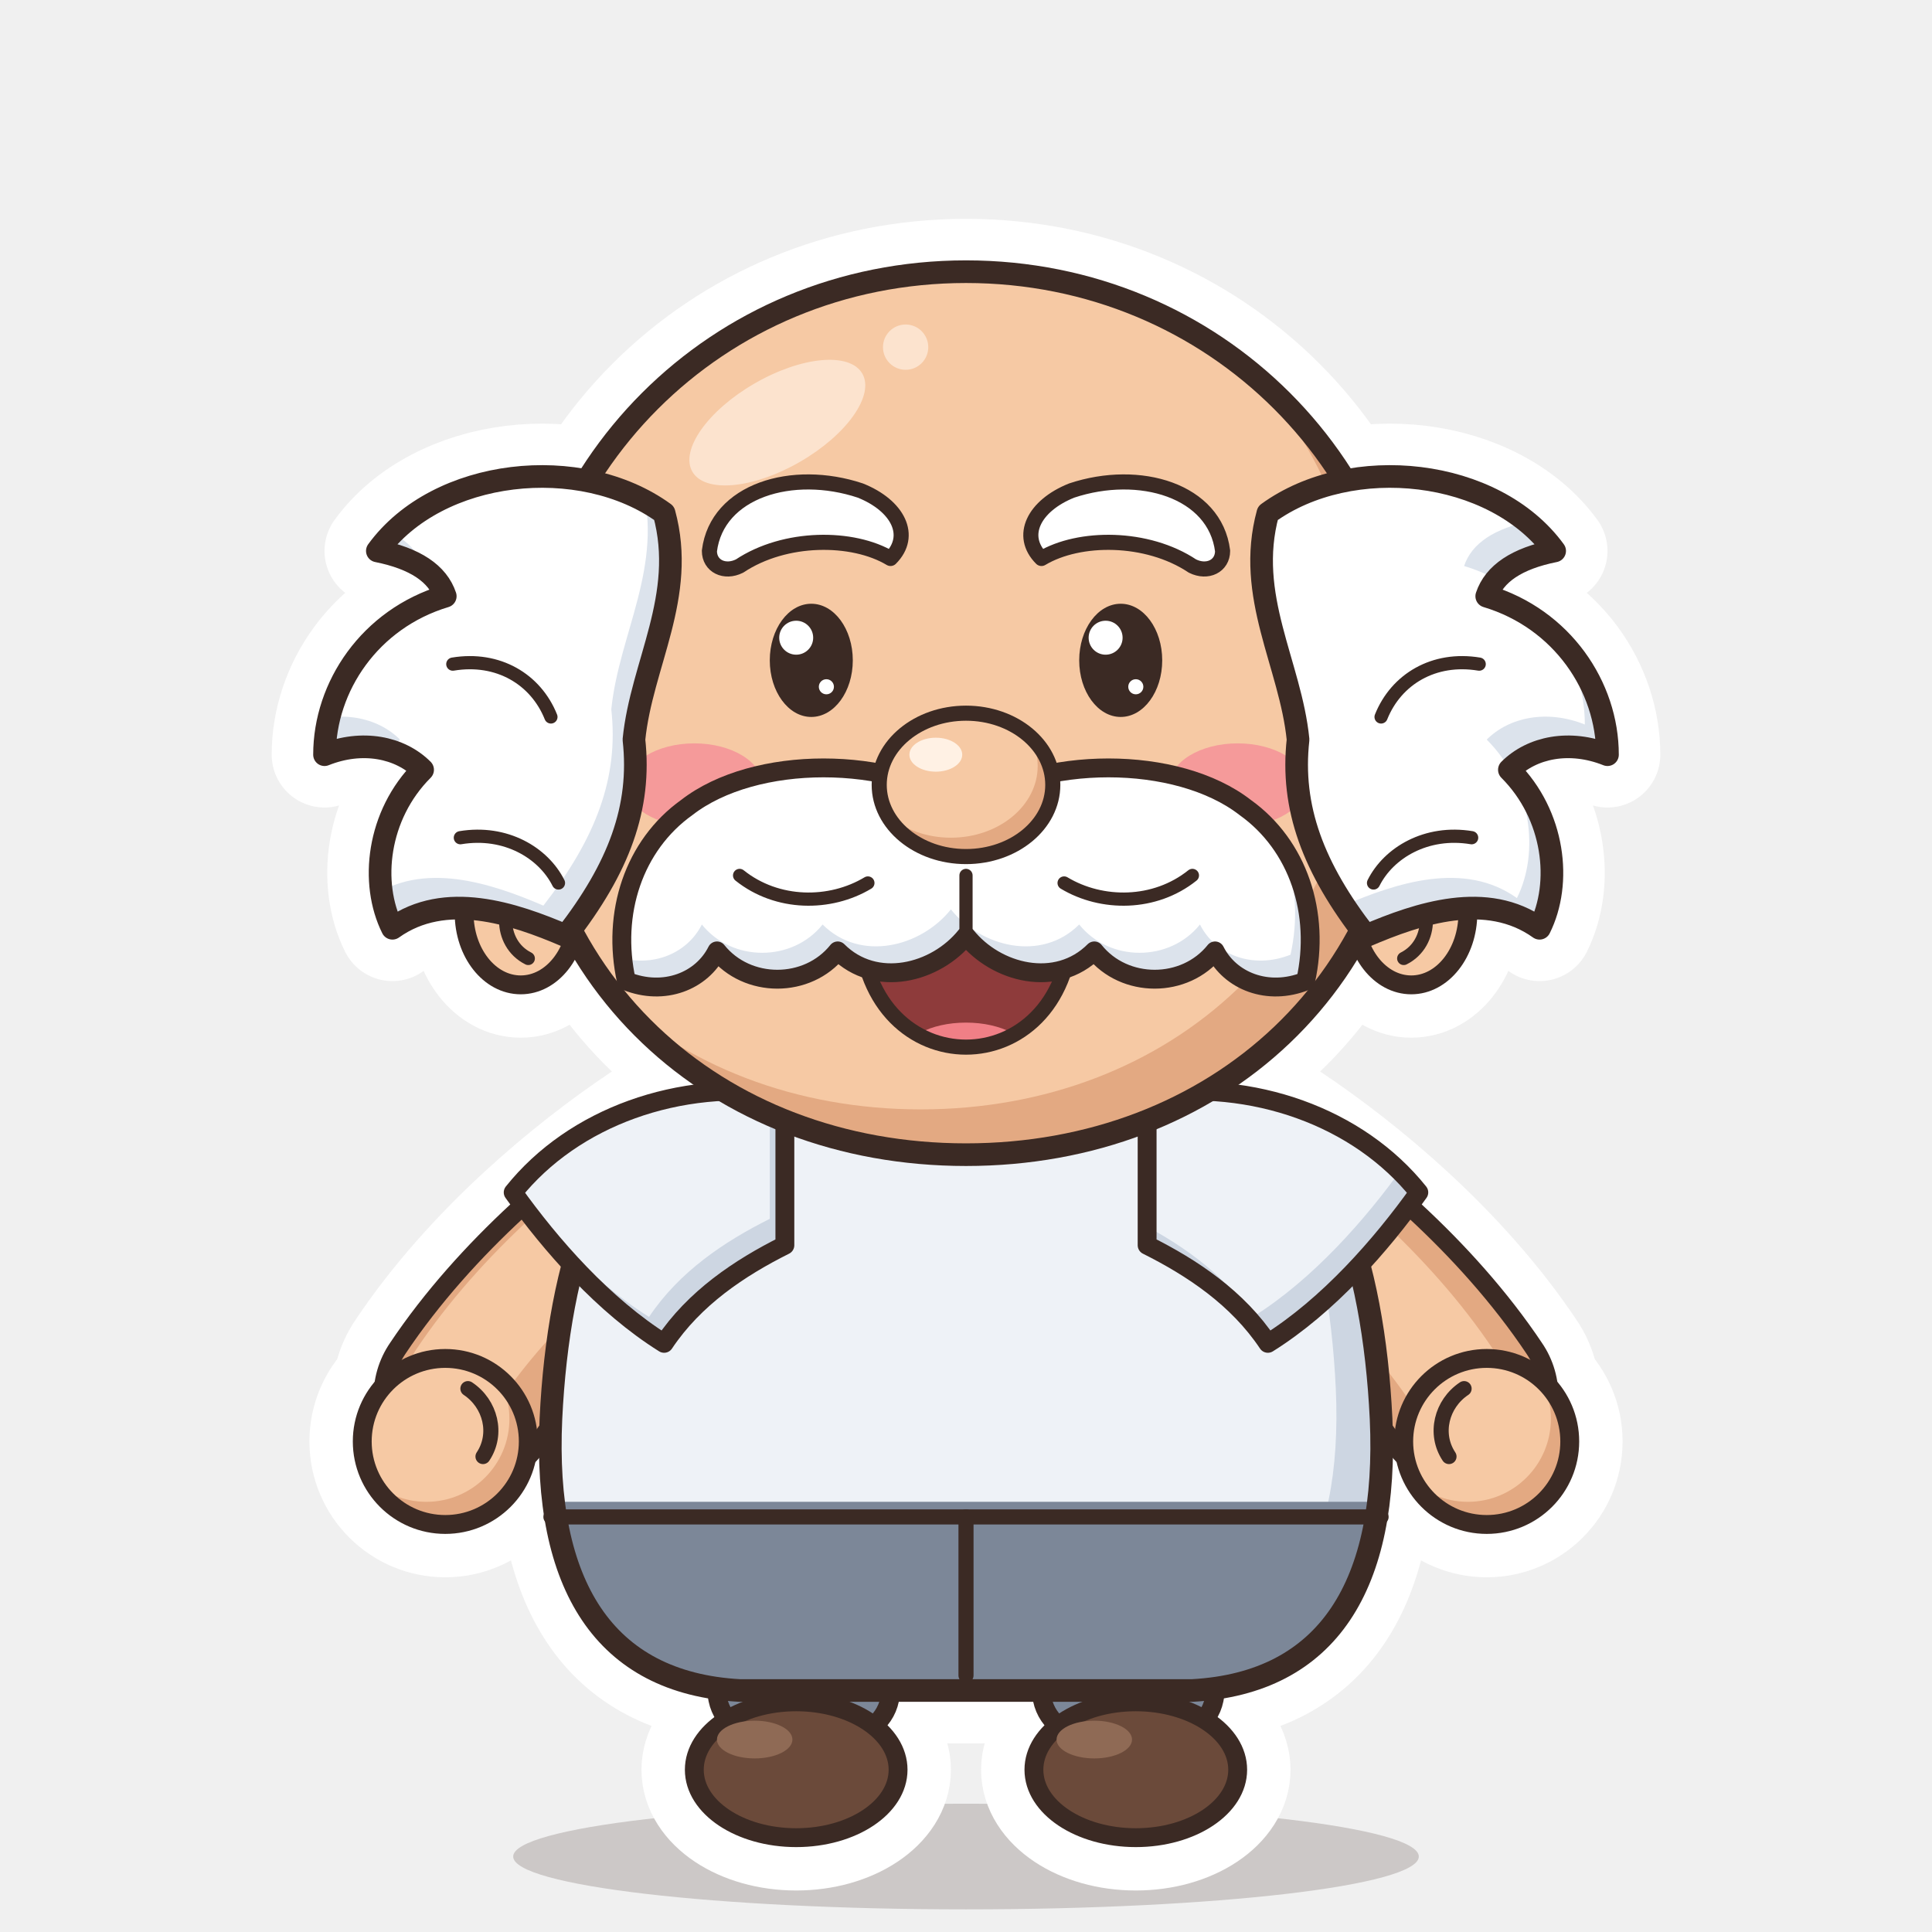
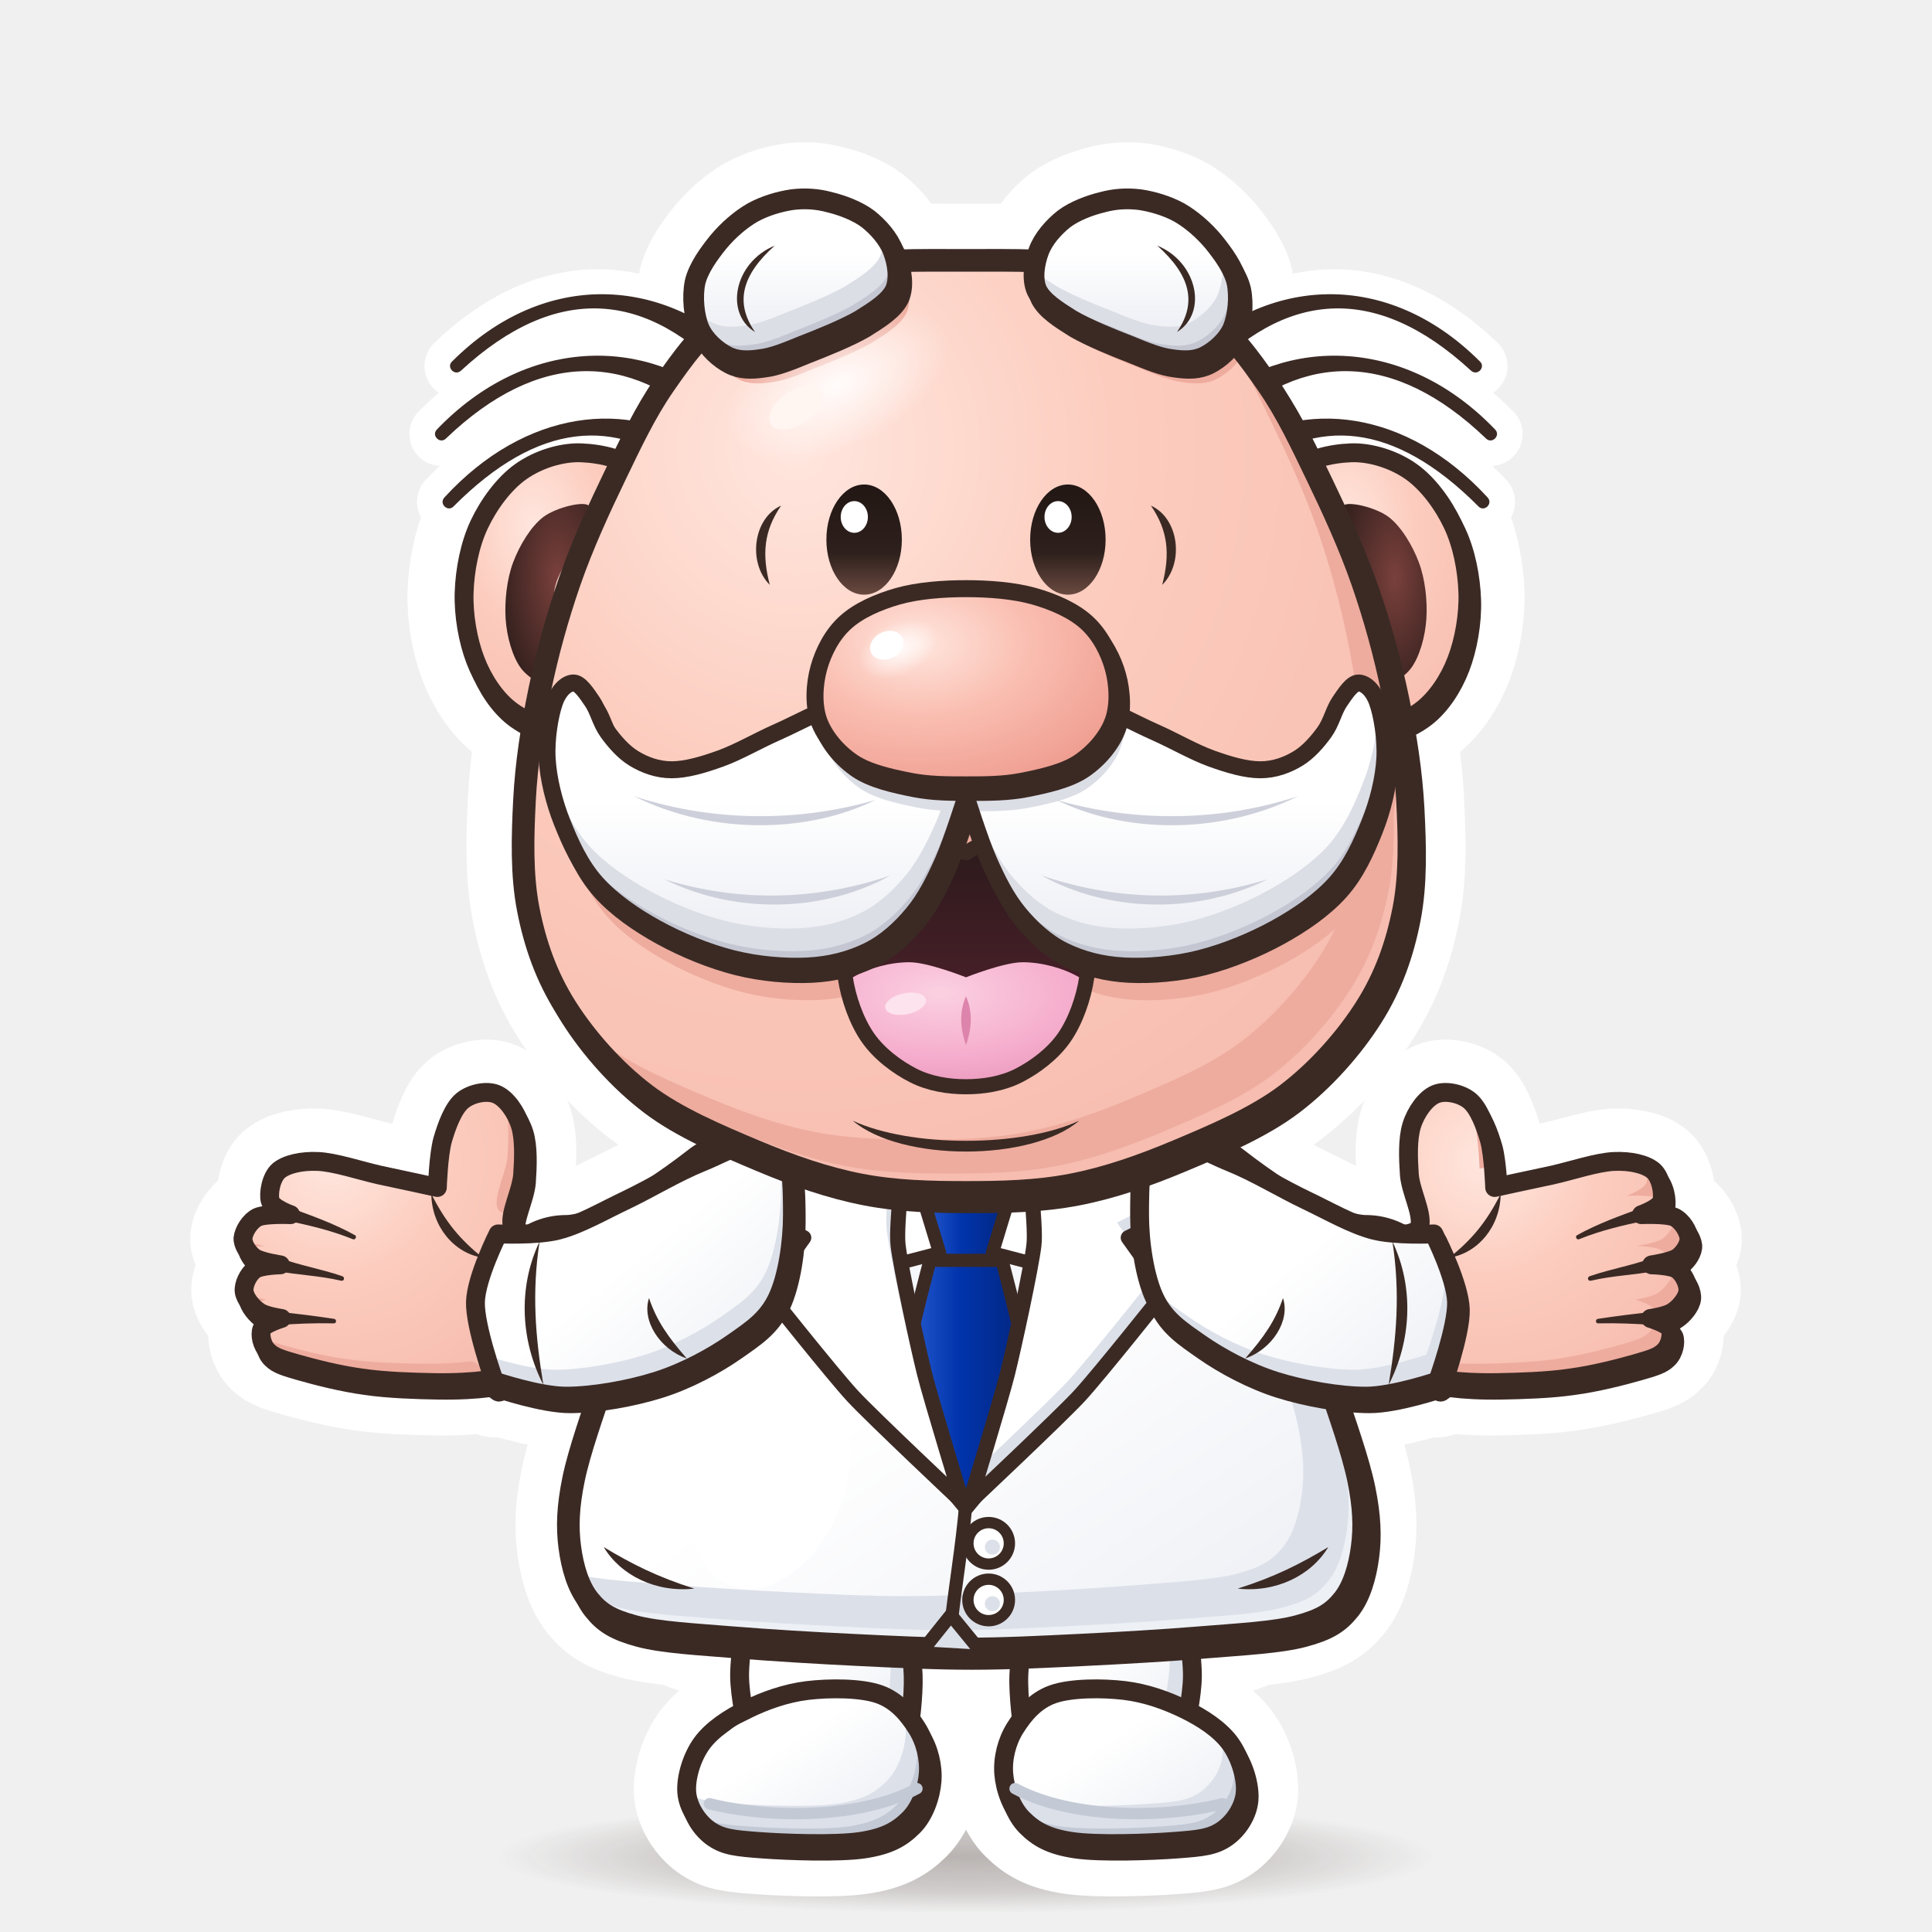
<svg xmlns="http://www.w3.org/2000/svg" viewBox="0 0 512 512" width="512" height="512">
  <g id="shadow">
-     <ellipse cx="256" cy="492" rx="120" ry="14" fill="#3B2A24" opacity="0.2" />
+     <defs>
+       <radialGradient id="g-shadow" cx="0.5" cy="0.5" r="0.5">
+         <stop offset="0" stop-color="#3B2A24" stop-opacity="0.3" />
+         <stop offset="0.6" stop-color="#3B2A24" stop-opacity="0.18" />
+         <stop offset="1" stop-color="#3B2A24" stop-opacity="0" />
+       </radialGradient>
+     </defs>
+     <ellipse cx="256" cy="492" rx="124" ry="15" fill="url(#g-shadow)" />
  </g>
  <g id="sticker" fill="#FFFFFF" stroke="#FFFFFF" stroke-linejoin="round" stroke-linecap="round">
-     <use href="#h-skull" stroke-width="28" />
-     <use href="#h-tuft-l" stroke-width="28" />
-     <use href="#h-tuft-r" stroke-width="28" />
-     <use href="#h-ear-l" stroke-width="28" />
-     <use href="#h-ear-r" stroke-width="28" />
+     <use href="#h-skull" stroke-width="30" />
+     <use href="#h-ear-l" stroke-width="30" />
+     <use href="#h-ear-r" stroke-width="30" />
+     <use href="#h-tuft-l" stroke-width="30" />
+     <use href="#h-tuft-r" stroke-width="30" />
+     <use href="#h-wires-l" fill="none" stroke-width="17" />
+     <use href="#h-wires-r" fill="none" stroke-width="17" />
    <use href="#b-torso" stroke-width="28" />
-     <use href="#b-arm-l" fill="none" stroke-width="72" />
-     <use href="#b-arm-r" fill="none" stroke-width="72" />
+     <use href="#b-arm-l" fill="none" stroke-width="66" />
+     <use href="#b-arm-r" fill="none" stroke-width="66" />
    <use href="#b-hand-l" stroke-width="28" />
    <use href="#b-hand-r" stroke-width="28" />
+     <use href="#b-leg-l" stroke-width="28" />
+     <use href="#b-leg-r" stroke-width="28" />
    <use href="#b-shoe-l" stroke-width="28" />
    <use href="#b-shoe-r" stroke-width="28" />
+     <use href="#base-coat" stroke-width="28" />
+     <use href="#base-sleeve-l" stroke-width="28" />
+     <use href="#base-sleeve-r" stroke-width="28" />
  </g>
  <g id="outfit-back" />
  <g id="body">
    <defs>
-       <path id="b-torso" d="M184 292 C160 298 148 334 146 376 C144 420 160 446 196 448 L316 448 C352 446 368 420 366 376 C364 334 352 298 328 292 C304 286 208 286 184 292 Z" />
+       <radialGradient id="b-g-skin" cx="0.35" cy="0.3" r="0.8">
+         <stop offset="0" stop-color="#FFE6DE" />
+         <stop offset="0.5" stop-color="#FCCCBE" />
+         <stop offset="1" stop-color="#F7BFB1" />
+       </radialGradient>
+       <path id="b-torso" d="M256 296C247.3 296 238 296 230 297C222 298 214.7 299.5 208 302C201.3 304.5 195 307.7 190 312C185 316.3 181.3 322 178 328C174.7 334 172.2 340.7 170 348C167.8 355.3 166.2 363.7 165 372C163.8 380.3 162.7 390.3 163 398C163.3 405.7 164.5 412.3 167 418C169.5 423.7 172.5 428.7 178 432C183.5 435.3 191.7 436.7 200 438C208.3 439.3 218.7 439.7 228 440C237.3 440.3 246.7 440 256 440C265.3 440 274.7 440.3 284 440C293.3 439.7 303.7 439.3 312 438C320.3 436.7 328.5 435.3 334 432C339.5 428.7 342.5 423.7 345 418C347.5 412.3 348.7 405.7 349 398C349.3 390.3 348.2 380.3 347 372C345.8 363.7 344.2 355.3 342 348C339.8 340.7 337.3 334 334 328C330.7 322 327 316.3 322 312C317 307.7 310.7 304.5 304 302C297.3 299.5 290 298 282 297C274 296 264.7 296 256 296Z" />
      <clipPath id="b-torso-c">
        <use href="#b-torso" />
      </clipPath>
-       <path id="b-arm-l" d="M182 314 C164 326 140 346 124 370" />
-       <path id="b-arm-r" d="M330 314 C348 326 372 346 388 370" />
-       <circle id="b-hand-l" cx="118" cy="382" r="22" />
-       <circle id="b-hand-r" cx="394" cy="382" r="22" />
+       <path id="b-arm-l" d="M196 322C178 336 162 344 150 344" />
+       <path id="b-arm-r" d="M316 322C334 336 350 344 362 344" />
+       <path id="b-hand-l" d="M142.3 332C142.7 325.5 136.4 328.1 135.7 324.7C135.1 321.3 138.1 315.8 138.5 311.4C138.8 307 139 301.9 137.9 298.3C136.8 294.7 134.2 291.1 131.6 290C129.1 288.9 124.9 289.7 122.5 291.7C120.1 293.7 118.4 298.3 117.3 302.1C116.2 306 115.9 314.7 115.9 314.7C115.9 314.7 105.9 312.5 100.6 311.4C95.3 310.2 88.8 308 84.3 307.8C79.9 307.6 76 308.5 73.9 310.2C71.8 312 71.1 316.3 71.6 318.2C72.1 320.2 77 321.9 77 321.9C77 321.9 70.3 321.6 68.2 322.6C66.1 323.7 64.6 326.3 64.4 328.1C64.3 329.8 65.7 332 67.3 333.2C68.9 334.4 74.3 335.2 74.3 335.2C74.3 335.2 69 335.3 67.4 336.5C65.8 337.7 64.5 340.4 64.7 342.2C64.9 344.1 66.9 346.5 68.6 347.6C70.2 348.8 74.6 349.4 74.6 349.4C74.6 349.4 70 350.8 69.4 352.2C68.8 353.7 69.4 356.6 71 358.1C72.5 359.6 74.5 360.2 78.7 361.4C82.9 362.6 89.9 364.4 96 365.2C102.1 366.1 109.7 366.3 115.1 366.4C120.5 366.5 125.3 366.2 128.3 365.8C131.3 365.4 130.8 369.6 133.1 364C135.5 358.4 141.9 338.6 142.3 332Z" />
+       <path id="b-hand-r" d="M369.7 332C369.3 325.5 375.6 328.1 376.3 324.7C376.9 321.3 373.9 315.8 373.5 311.4C373.2 307 373 301.9 374.1 298.3C375.2 294.7 377.8 291.1 380.4 290C382.9 288.9 387.1 289.7 389.5 291.7C391.9 293.7 393.6 298.3 394.7 302.1C395.8 306 396.1 314.7 396.1 314.7C396.1 314.7 406.1 312.5 411.4 311.4C416.7 310.2 423.2 308 427.7 307.8C432.1 307.6 436 308.5 438.1 310.2C440.2 312 440.9 316.3 440.4 318.2C439.9 320.2 435 321.9 435 321.9C435 321.9 441.7 321.6 443.8 322.6C445.9 323.7 447.4 326.3 447.6 328.1C447.7 329.8 446.3 332 444.7 333.2C443.1 334.4 437.7 335.2 437.7 335.2C437.7 335.2 443 335.3 444.6 336.5C446.2 337.7 447.5 340.4 447.3 342.2C447.1 344.1 445.1 346.5 443.4 347.6C441.8 348.8 437.4 349.4 437.4 349.4C437.4 349.4 442 350.8 442.6 352.2C443.2 353.7 442.6 356.6 441 358.1C439.5 359.6 437.5 360.2 433.3 361.4C429.1 362.6 422.1 364.4 416 365.2C409.9 366.1 402.3 366.3 396.9 366.4C391.5 366.5 386.7 366.2 383.7 365.8C380.7 365.4 381.2 369.6 378.9 364C376.5 358.4 370.1 338.6 369.7 332Z" />
      <clipPath id="b-hand-l-c">
        <use href="#b-hand-l" />
      </clipPath>
      <clipPath id="b-hand-r-c">
        <use href="#b-hand-r" />
      </clipPath>
-       <rect id="b-leg-l" x="194" y="418" width="38" height="46" rx="16" />
-       <rect id="b-leg-r" x="280" y="418" width="38" height="46" rx="16" />
-       <ellipse id="b-shoe-l" cx="211" cy="469" rx="27" ry="18" />
-       <ellipse id="b-shoe-r" cx="301" cy="469" rx="27" ry="18" />
+       <path id="b-leg-l" d="M200 412C212 408 226 408 238 412L236 452C235 463 228 468 219 468C210 468 203 463 202 452Z" />
+       <path id="b-leg-r" d="M312 412C300 408 286 408 274 412L276 452C277 463 284 468 293 468C302 468 309 463 310 452Z" />
+       <path id="b-shoe-l" d="M214 448C219.8 447.3 228.2 447.3 233 449C237.8 450.7 240.8 454.5 243 458C245.2 461.5 246.3 466 246 470C245.7 474 244 479 241 482C238 485 234.7 487 228 488C221.3 489 207.7 488.5 201 488C194.3 487.5 191.2 487.2 188 485C184.8 482.8 182.3 478.8 182 475C181.7 471.2 183.3 465.7 186 462C188.7 458.3 193.3 455.3 198 453C202.7 450.7 208.2 448.7 214 448Z" />
+       <path id="b-shoe-r" d="M298 448C292.2 447.3 283.8 447.3 279 449C274.2 450.7 271.2 454.5 269 458C266.8 461.5 265.7 466 266 470C266.3 474 268 479 271 482C274 485 277.3 487 284 488C290.7 489 304.3 488.5 311 488C317.7 487.5 320.8 487.2 324 485C327.2 482.8 329.7 478.8 330 475C330.3 471.2 328.7 465.7 326 462C323.3 458.3 318.7 455.3 314 453C309.3 450.7 303.8 448.7 298 448Z" />
+       <clipPath id="b-shoe-l-c">
+         <use href="#b-shoe-l" />
+       </clipPath>
+       <clipPath id="b-shoe-r-c">
+         <use href="#b-shoe-r" />
+       </clipPath>
    </defs>
    <g fill="none" stroke-linecap="round">
-       <use href="#b-arm-l" stroke="#3B2A24" stroke-width="50" />
-       <use href="#b-arm-r" stroke="#3B2A24" stroke-width="50" />
-       <use href="#b-arm-l" stroke="#E3A982" stroke-width="40" />
-       <use href="#b-arm-r" stroke="#E3A982" stroke-width="40" />
-       <use href="#b-arm-l" stroke="#F6C9A4" stroke-width="26" transform="translate(-3 -5)" />
-       <use href="#b-arm-r" stroke="#F6C9A4" stroke-width="26" transform="translate(-3 -5)" />
-     </g>
-     <g fill="#F6C9A4" stroke="#3B2A24" stroke-width="5">
+       <use href="#b-arm-l" stroke="#3B2A24" stroke-width="44" />
+       <use href="#b-arm-r" stroke="#3B2A24" stroke-width="44" />
+       <use href="#b-arm-l" stroke="#EEAC9E" stroke-width="34" />
+       <use href="#b-arm-r" stroke="#EEAC9E" stroke-width="34" />
+       <use href="#b-arm-l" stroke="#FCCCBE" stroke-width="22" transform="translate(-2 -4)" />
+       <use href="#b-arm-r" stroke="#FCCCBE" stroke-width="22" transform="translate(-2 -4)" />
+     </g>
+     <g fill="#FCCCBE" stroke="#3B2A24" stroke-width="5">
      <use href="#b-leg-l" />
      <use href="#b-leg-r" />
    </g>
+     <use href="#b-hand-l" fill="#3B2A24" stroke="#3B2A24" stroke-width="5" stroke-linejoin="round" transform="translate(1 2)" />
    <g clip-path="url(#b-hand-l-c)">
-       <use href="#b-hand-l" fill="#E3A982" />
-       <use href="#b-hand-l" fill="#F6C9A4" transform="translate(-5 -6)" />
-     </g>
+       <use href="#b-hand-l" fill="#EEAC9E" />
+       <use href="#b-hand-l" fill="url(#b-g-skin)" transform="translate(-4 -5)" />
+     </g>
+     <use href="#b-hand-r" fill="#3B2A24" stroke="#3B2A24" stroke-width="5" stroke-linejoin="round" transform="translate(1 2)" />
    <g clip-path="url(#b-hand-r-c)">
-       <use href="#b-hand-r" fill="#E3A982" />
-       <use href="#b-hand-r" fill="#F6C9A4" transform="translate(-5 -6)" />
-     </g>
-     <g fill="none" stroke="#3B2A24" stroke-width="5" stroke-linecap="round">
+       <use href="#b-hand-r" fill="#EEAC9E" />
+       <use href="#b-hand-r" fill="url(#b-g-skin)" transform="translate(-4 -5)" />
+     </g>
+     <g fill="#3B2A24">
+       <path d="M76.6 323.6C81.7 324.7 87.6 326 93.5 328.4C94.2 328.7 94.7 327.6 94 327.3C88.4 324.2 82.4 322.1 77.5 320.3C75.3 319.7 74.4 323 76.6 323.6Z" />
+       <path d="M434.5 320.3C429.6 322.1 423.6 324.2 418 327.3C417.3 327.6 417.8 328.7 418.5 328.4C424.4 326 430.3 324.7 435.4 323.6C437.6 323 436.7 319.7 434.5 320.3Z" />
+       <path d="M73.8 336.9C78.9 337.9 84.3 338 90.4 339.4C91.2 339.6 91.5 338.5 90.7 338.2C84.8 336.2 79.7 335.4 74.8 333.6C72.6 333 71.7 336.2 73.8 336.9Z" />
+       <path d="M437.2 333.6C432.3 335.4 427.2 336.2 421.3 338.2C420.5 338.5 420.8 339.6 421.6 339.4C427.7 338 433.1 337.9 438.2 336.9C440.3 336.2 439.4 333 437.2 333.6Z" />
+       <path d="M74.5 351.1C78.8 350.8 83.1 350.6 88.4 350.7C89.2 350.8 89.3 349.6 88.5 349.5C83.2 348.7 78.9 348.2 74.6 347.7C72.4 347.6 72.3 351 74.5 351.1Z" />
+       <path d="M437.4 347.7C433.1 348.2 428.8 348.7 423.5 349.5C422.7 349.6 422.8 350.8 423.6 350.7C428.9 350.6 433.2 350.8 437.5 351.1C439.7 351 439.6 347.6 437.4 347.7Z" />
+       <path d="M114.3 316.4C114.4 325 120.3 332.1 127.9 333.3C122 328.5 118.2 324.1 114.3 316.4Z" />
+       <path d="M397.7 316.4C393.8 324.1 390 328.5 384.1 333.3C391.7 332.1 397.6 325 397.7 316.4Z" />
+     </g>
+     <g fill="none" stroke="#3B2A24" stroke-width="5" stroke-linejoin="round">
      <use href="#b-hand-l" />
      <use href="#b-hand-r" />
-       <path d="M124 368 C130 372 132 380 128 386" stroke-width="4" />
-       <path d="M388 368 C382 372 380 380 384 386" stroke-width="4" />
    </g>
  </g>
  <g id="outfit-body">
    <defs>
-       <path id="base-sleeve-l" d="M208 290 C180 286 152 296 136 316 C146 330 160 346 176 356 C184 344 196 336 208 330 Z" />
+       <linearGradient id="base-g-cloth" x1="0" y1="0" x2="1" y2="1">
+         <stop offset="0" stop-color="#FFFFFF" />
+         <stop offset="0.55" stop-color="#FFFFFF" />
+         <stop offset="1" stop-color="#EEF0F5" />
+       </linearGradient>
+       <linearGradient id="base-g-tie" x1="0" y1="0" x2="1" y2="0">
+         <stop offset="0" stop-color="#2D62D8" />
+         <stop offset="0.45" stop-color="#0134AC" />
+         <stop offset="1" stop-color="#032478" />
+       </linearGradient>
+       <path id="base-coat" d="M256 296C248 296 239.7 295.3 232 296C224.3 296.7 216.7 298 210 300C203.3 302 197.2 304.3 192 308C186.8 311.7 182.8 316.3 179 322C175.2 327.7 172.2 334.7 169 342C165.8 349.3 162.8 357.7 160 366C157.2 374.3 153.5 384.7 152 392C150.5 399.3 150.3 404.7 151 410C151.7 415.3 153.2 420.5 156 424C158.8 427.5 161.7 429.3 168 431C174.3 432.7 184.3 433.2 194 434C203.7 434.8 215.7 435.5 226 436C236.3 436.5 246 437 256 437C266 437 275.7 436.5 286 436C296.3 435.5 308.3 434.8 318 434C327.7 433.2 337.7 432.7 344 431C350.3 429.3 353.2 427.5 356 424C358.8 420.5 360.3 415.3 361 410C361.7 404.7 361.5 399.3 360 392C358.5 384.7 354.8 374.3 352 366C349.2 357.7 346.2 349.3 343 342C339.8 334.7 336.8 327.7 333 322C329.2 316.3 325.2 311.7 320 308C314.8 304.3 308.7 302 302 300C295.3 298 287.7 296.7 280 296C272.3 295.3 264 296 256 296Z" />
+       <clipPath id="base-coat-c">
+         <use href="#base-coat" />
+       </clipPath>
+       <path id="base-sleeve-l" d="M206 302C202 299.7 192.7 305.3 186 308C179.3 310.7 172.3 315 166 318C159.7 321 153.7 324.5 148 326C142.3 327.5 132 327 132 327C132 327 126.2 338.5 126 345C125.8 351.5 131 366 131 366C131 366 142.8 370 150 370C157.2 370 166.7 368.3 174 366C181.3 363.7 188.7 359.7 194 356C199.3 352.3 203.3 349.7 206 344C208.7 338.3 210 329 210 322C210 315 210 304.3 206 302Z" />
+       <path id="base-sleeve-r" d="M306 302C310 299.7 319.3 305.3 326 308C332.7 310.7 339.7 315 346 318C352.3 321 358.3 324.5 364 326C369.7 327.5 380 327 380 327C380 327 385.8 338.5 386 345C386.2 351.5 381 366 381 366C381 366 369.2 370 362 370C354.8 370 345.3 368.3 338 366C330.7 363.7 323.3 359.7 318 356C312.7 352.3 308.7 349.7 306 344C303.3 338.3 302 329 302 322C302 315 302 304.3 306 302Z" />
      <clipPath id="base-sleeve-l-c">
        <use href="#base-sleeve-l" />
      </clipPath>
-       <path id="base-sleeve-r" d="M304 290 C332 286 360 296 376 316 C366 330 352 346 336 356 C328 344 316 336 304 330 Z" />
      <clipPath id="base-sleeve-r-c">
        <use href="#base-sleeve-r" />
      </clipPath>
+       <path id="base-pant-l" d="M198 424C198 424 240 424 240 424C240 424 241.8 438.3 242 444C242.2 449.7 241 458 241 458C241 458 227.2 461 220 461C212.8 461 198 458 198 458C198 458 196 449.7 196 444C196 438.3 198 424 198 424Z" />
+       <path id="base-pant-r" d="M314 424C314 424 272 424 272 424C272 424 270.2 438.3 270 444C269.8 449.7 271 458 271 458C271 458 284.8 461 292 461C299.2 461 314 458 314 458C314 458 316 449.7 316 444C316 438.3 314 424 314 424Z" />
+       <clipPath id="base-pant-l-c">
+         <use href="#base-pant-l" />
+       </clipPath>
+       <clipPath id="base-pant-r-c">
+         <use href="#base-pant-r" />
+       </clipPath>
+       <path id="base-lapel-l" d="M238 304C235.8 301.5 219.7 303.2 216 305C212.3 306.8 201 322 201 322C201 322 213 328 213 328C213 328 203 342 203 342C203 342 220.8 364.4 226 370C231.2 375.6 255 398 255 398C255 398 246.7 370.8 245 364C243.3 357.2 238.7 336 238 330C237.3 324 240.2 306.5 238 304Z" />
+       <path id="base-lapel-r" d="M274 304C276.2 301.5 292.3 303.2 296 305C299.7 306.8 311 322 311 322C311 322 299 328 299 328C299 328 309 342 309 342C309 342 291.2 364.4 286 370C280.8 375.6 257 398 257 398C257 398 265.3 370.8 267 364C268.7 357.2 273.3 336 274 330C274.7 324 271.8 306.5 274 304Z" />
+       <clipPath id="base-lapel-l-c">
+         <use href="#base-lapel-l" />
+       </clipPath>
+       <clipPath id="base-lapel-r-c">
+         <use href="#base-lapel-r" />
+       </clipPath>
    </defs>
-     <g fill="#7C8798" stroke="#3B2A24" stroke-width="5">
-       <rect x="190" y="420" width="46" height="40" rx="12" />
-       <rect x="276" y="420" width="46" height="40" rx="12" />
-     </g>
-     <g clip-path="url(#b-torso-c)">
-       <use href="#b-torso" fill="#CDD6E2" />
-       <use href="#b-torso" fill="#EEF2F7" transform="translate(-12 -8)" />
-       <rect x="120" y="402" width="280" height="60" fill="#636D7D" />
-       <rect x="110" y="402" width="280" height="60" fill="#7C8798" transform="translate(-6 -4)" />
+     <g clip-path="url(#base-pant-l-c)">
+       <use href="#base-pant-l" fill="#DCE0E9" />
+       <use href="#base-pant-l" fill="url(#base-g-cloth)" transform="translate(-6 -4)" />
+     </g>
+     <g clip-path="url(#base-pant-r-c)">
+       <use href="#base-pant-r" fill="#DCE0E9" />
+       <use href="#base-pant-r" fill="url(#base-g-cloth)" transform="translate(-6 -4)" />
+     </g>
+     <g fill="none" stroke="#3B2A24" stroke-width="5" stroke-linejoin="round">
+       <use href="#base-pant-l" />
+       <use href="#base-pant-r" />
+     </g>
+     <use href="#b-shoe-l" fill="#3B2A24" stroke="#3B2A24" stroke-width="5" transform="translate(1 2)" />
+     <g clip-path="url(#b-shoe-l-c)">
+       <use href="#b-shoe-l" fill="#C3C9D5" />
+       <use href="#b-shoe-l" fill="#DCE0E9" transform="translate(-3 -4)" />
+       <use href="#b-shoe-l" fill="url(#base-g-cloth)" transform="translate(-6 -10)" />
+     </g>
+     <use href="#b-shoe-r" fill="#3B2A24" stroke="#3B2A24" stroke-width="5" transform="translate(1 2)" />
+     <g clip-path="url(#b-shoe-r-c)">
+       <use href="#b-shoe-r" fill="#C3C9D5" />
+       <use href="#b-shoe-r" fill="#DCE0E9" transform="translate(-3 -4)" />
+       <use href="#b-shoe-r" fill="url(#base-g-cloth)" transform="translate(-6 -10)" />
+     </g>
+     <g fill="none" stroke="#3B2A24" stroke-width="5">
+       <use href="#b-shoe-l" />
+       <use href="#b-shoe-r" />
+     </g>
+     <g fill="none" stroke="#C3C9D5" stroke-width="3" stroke-linecap="round">
+       <path d="M188 478C204 482 228 482 243 474" />
+       <path d="M324 478C308 482 284 482 269 474" />
+     </g>
+     <g fill="#FFFFFF">
+       <ellipse cx="200" cy="460" rx="9" ry="4.5" transform="rotate(-18 200 460)" />
+       <ellipse cx="290" cy="458" rx="8" ry="4" transform="rotate(-18 290 458)" />
+     </g>
+     <use href="#base-coat" fill="#3B2A24" stroke="#3B2A24" stroke-width="6" stroke-linejoin="round" transform="translate(1.5 2.5)" />
+     <g clip-path="url(#base-coat-c)">
+       <use href="#base-coat" fill="#EDF0F5" />
+       <use href="#base-coat" fill="#DCE0E9" transform="translate(-4 -5)" />
+       <use href="#base-coat" fill="url(#base-g-cloth)" transform="translate(-16 -14)" />
+       <ellipse cx="258" cy="306" rx="98" ry="24" fill="#DCE0E9" />
+       <ellipse cx="204" cy="392" rx="20" ry="30" transform="rotate(20 204 392)" fill="#FFFFFF" />
+     </g>
+     <use href="#base-coat" fill="none" stroke="#3B2A24" stroke-width="6" stroke-linejoin="round" />
+     <path d="M218 298H294L267 378L256 400L245 378Z" fill="#F6F7FA" />
+     <path d="M226 298H286L282 322C268 318 244 318 230 322Z" fill="#DCE0E9" />
+     <path d="M247 332C247 332 265 332 265 332C265 332 274.8 368.3 274 374C273.2 379.7 256 400 256 400C256 400 238.8 379.7 238 374C237.2 368.3 247 332 247 332Z" fill="url(#base-g-tie)" stroke="#3B2A24" stroke-width="3.5" stroke-linejoin="round" />
+     <path d="M243 314C243 314 269 314 269 314C269 314 265 334 265 334C265 334 247 334 247 334C247 334 243 314 243 314Z" fill="url(#base-g-tie)" stroke="#3B2A24" stroke-width="3.5" stroke-linejoin="round" />
+     <g fill="#FFFFFF" stroke="#3B2A24" stroke-width="3.5" stroke-linejoin="round">
+       <path d="M242 309C242 309 226 338 226 338C226 338 249 332 249 332C249 332 242 309 242 309Z" />
+       <path d="M270 309C270 309 286 338 286 338C286 338 263 332 263 332C263 332 270 309 270 309Z" />
+     </g>
+     <g clip-path="url(#base-lapel-l-c)">
+       <use href="#base-lapel-l" fill="#DCE0E9" />
+       <use href="#base-lapel-l" fill="#FFFFFF" transform="translate(-3 -4)" />
+     </g>
+     <g clip-path="url(#base-lapel-r-c)">
+       <use href="#base-lapel-r" fill="#DCE0E9" />
+       <use href="#base-lapel-r" fill="#FFFFFF" transform="translate(-3 -4)" />
+     </g>
+     <g fill="none" stroke="#3B2A24" stroke-width="4" stroke-linejoin="round">
+       <use href="#base-lapel-l" />
+       <use href="#base-lapel-r" />
    </g>
    <g fill="none" stroke="#3B2A24" stroke-linecap="round" stroke-linejoin="round">
-       <path d="M146 402 L366 402" stroke-width="4" />
-       <path d="M256 402 L256 444" stroke-width="4" />
-       <use href="#b-torso" stroke-width="6" />
-     </g>
+       <path d="M256 398C255 410 253 421 252 431" stroke-width="3.5" />
+     </g>
+     <path d="M244 438L252 428L261 439Z" fill="#DCE0E9" stroke="#3B2A24" stroke-width="3.5" stroke-linejoin="round" />
+     <circle cx="262" cy="409" r="5.5" fill="#FFFFFF" stroke="#3B2A24" stroke-width="3" />
+     <circle cx="263" cy="410" r="2" fill="#DCE0E9" />
+     <circle cx="262" cy="424" r="5.5" fill="#FFFFFF" stroke="#3B2A24" stroke-width="3" />
+     <circle cx="263" cy="425" r="2" fill="#DCE0E9" />
+     <g fill="#3B2A24">
+       <path d="M160 410C164.5 417.5 173.8 422.1 184 421C174.2 417.9 167.5 414.5 160 410Z" />
+       <path d="M352 410C344.5 414.5 337.8 417.9 328 421C338.2 422.1 347.5 417.5 352 410Z" />
+     </g>
+     <use href="#base-sleeve-l" fill="#3B2A24" stroke="#3B2A24" stroke-width="5" stroke-linejoin="round" transform="translate(1 2)" />
    <g clip-path="url(#base-sleeve-l-c)">
-       <use href="#base-sleeve-l" fill="#CDD6E2" />
-       <use href="#base-sleeve-l" fill="#EEF2F7" transform="translate(-4 -7)" />
-     </g>
+       <use href="#base-sleeve-l" fill="#DCE0E9" />
+       <use href="#base-sleeve-l" fill="url(#base-g-cloth)" transform="translate(-3 -7)" />
+     </g>
+     <use href="#base-sleeve-r" fill="#3B2A24" stroke="#3B2A24" stroke-width="5" stroke-linejoin="round" transform="translate(1 2)" />
    <g clip-path="url(#base-sleeve-r-c)">
-       <use href="#base-sleeve-r" fill="#CDD6E2" />
-       <use href="#base-sleeve-r" fill="#EEF2F7" transform="translate(-4 -7)" />
+       <use href="#base-sleeve-r" fill="#DCE0E9" />
+       <use href="#base-sleeve-r" fill="url(#base-g-cloth)" transform="translate(-3 -7)" />
    </g>
    <g fill="none" stroke="#3B2A24" stroke-width="5" stroke-linejoin="round">
      <use href="#base-sleeve-l" />
      <use href="#base-sleeve-r" />
    </g>
-     <g fill="#6B4A3A" stroke="#3B2A24" stroke-width="5">
-       <use href="#b-shoe-l" />
-       <use href="#b-shoe-r" />
-     </g>
-     <g fill="#8F6A55">
-       <ellipse cx="200" cy="461" rx="10" ry="5" />
-       <ellipse cx="290" cy="461" rx="10" ry="5" />
+     <g fill="#3B2A24">
+       <path d="M143 329C137.1 341.4 138.1 355.6 144 367C141.9 354.4 140.9 342.6 143 329Z" />
+       <path d="M369 329C371.1 342.6 370.1 354.4 368 367C373.9 355.6 374.9 341.4 369 329Z" />
+       <path d="M182 360C177.1 354.4 174 350 172 344C170 350 174.9 357.6 182 360Z" />
+       <path d="M330 360C337.1 357.6 342 350 340 344C338 350 334.9 354.4 330 360Z" />
    </g>
  </g>
  <g id="head">
    <defs>
-       <path id="h-skull" d="M256 72 C322 72 374 124 374 190 C374 260 322 306 256 306 C190 306 138 260 138 190 C138 124 190 72 256 72 Z" />
+       <path id="h-skull" d="M256 69C244 69 230.5 68.7 220 71C209.5 73.3 200.3 77.8 193 83C185.7 88.2 181 94.8 176 102C171 109.2 167.2 117.3 163 126C158.8 134.7 154.3 144.5 151 154C147.7 163.5 145 173.3 143 183C141 192.7 139.5 202.3 139 212C138.5 221.7 138.2 231.8 140 241C141.8 250.2 144.8 258.8 150 267C155.2 275.2 162.7 283.7 171 290C179.3 296.3 190.5 301 200 305C209.5 309 218.7 312.2 228 314C237.3 315.8 246.7 316 256 316C265.3 316 274.7 315.8 284 314C293.3 312.2 302.5 309 312 305C321.5 301 332.7 296.3 341 290C349.3 283.7 356.8 275.2 362 267C367.2 258.8 370.2 250.2 372 241C373.8 231.8 373.5 221.7 373 212C372.5 202.3 371 192.7 369 183C367 173.3 364.3 163.5 361 154C357.7 144.5 353.2 134.7 349 126C344.8 117.3 341 109.2 336 102C331 94.8 326.3 88.2 319 83C311.7 77.8 302.5 73.3 292 71C281.5 68.7 268 69 256 69Z" />
      <clipPath id="h-skull-c">
        <use href="#h-skull" />
      </clipPath>
-       <ellipse id="h-ear-l" cx="138" cy="242" rx="15" ry="19" />
-       <ellipse id="h-ear-r" cx="374" cy="242" rx="15" ry="19" />
-       <path id="h-tuft-l" d="M176 136 C154 120 116 124 100 146 C110 148 116 152 118 158 C98 164 86 182 86 200 C96 196 106 198 112 204 C100 216 98 234 104 246 C118 236 136 242 150 248 C164 230 170 214 168 196 C170 176 182 158 176 136 Z" />
-       <path id="h-tuft-r" d="M336 136 C358 120 396 124 412 146 C402 148 396 152 394 158 C414 164 426 182 426 200 C416 196 406 198 400 204 C412 216 414 234 408 246 C394 236 376 242 362 248 C348 230 342 214 344 196 C342 176 330 158 336 136 Z" />
+       <path id="h-ear-l" d="M170 126C166.7 121.7 159.3 120.2 154 120C148.7 119.8 142.5 121.8 138 125C133.5 128.2 129.5 133.7 127 139C124.5 144.3 123.2 151 123 157C122.8 163 124 169.8 126 175C128 180.2 131.2 185 135 188C138.8 191 144.5 193.3 149 193C153.5 192.7 158.5 190.2 162 186C165.5 181.8 168 174.7 170 168C172 161.3 174 153 174 146C174 139 173.3 130.3 170 126Z" />
+       <path id="h-ear-r" d="M342 126C345.3 121.7 352.7 120.2 358 120C363.3 119.8 369.5 121.8 374 125C378.5 128.2 382.5 133.7 385 139C387.5 144.3 388.8 151 389 157C389.2 163 388 169.8 386 175C384 180.2 380.8 185 377 188C373.2 191 367.5 193.3 363 193C358.5 192.7 353.5 190.2 350 186C346.5 181.8 344 174.7 342 168C340 161.3 338 153 338 146C338 139 338.7 130.3 342 126Z" />
+       <path id="h-tuft-l" d="M192.5 94.4C189.8 93 186.7 90.3 185.3 87.1C183.9 83.8 183.4 78.7 184.2 74.8C185.1 71 187.9 67.2 190.4 64.1C193 61 196.2 58.2 199.5 56.3C202.8 54.5 206.6 53.4 210 52.9C213.4 52.5 216.6 52.7 219.9 53.6C223.2 54.4 227.2 55.9 230 58C232.8 60.2 235.5 63.3 236.7 66.5C237.9 69.7 238.6 73.9 237.2 77C235.7 80 232.1 82.3 228.1 84.8C224 87.2 217.3 89.9 212.9 91.6C208.5 93.4 204.9 94.9 201.5 95.3C198.1 95.8 195.2 95.8 192.5 94.4Z" />
+       <path id="h-tuft-r" d="M319.5 94.4C322.2 93 325.3 90.3 326.7 87.1C328.1 83.8 328.6 78.7 327.8 74.8C326.9 71 324.1 67.2 321.6 64.1C319 61 315.8 58.2 312.5 56.3C309.2 54.5 305.4 53.4 302 52.9C298.6 52.5 295.4 52.7 292.1 53.6C288.8 54.4 284.8 55.9 282 58C279.2 60.2 276.5 63.3 275.3 66.5C274.1 69.7 273.4 73.9 274.8 77C276.3 80 279.9 82.3 283.9 84.8C288 87.2 294.7 89.9 299.1 91.6C303.5 93.4 307.1 94.9 310.5 95.3C313.9 95.8 316.8 95.8 319.5 94.4Z" />
      <clipPath id="h-tuft-l-c">
        <use href="#h-tuft-l" />
      </clipPath>
      <clipPath id="h-tuft-r-c">
        <use href="#h-tuft-r" />
      </clipPath>
-       <path id="h-brow-l" d="M188 146 C190 130 210 124 228 130 C238 134 242 142 236 148 C226 142 208 142 196 150 C192 152 188 150 188 146 Z" />
-       <path id="h-brow-r" d="M324 146 C322 130 302 124 284 130 C274 134 270 142 276 148 C286 142 304 142 316 150 C320 152 324 150 324 146 Z" />
-       <path id="h-mouth" d="M228 246 C230 288 282 288 284 246 Z" />
+       <path id="h-wires-l" d="M196 98C174 75 146 73 121 97M190 110C169 91 141 91 117 115M184 122C165 108 141 110 119 133" />
+       <path id="h-wires-r" d="M316 98C338 75 366 73 391 97M322 110C343 91 371 91 395 115M328 122C347 108 371 110 393 133" />
+       <path id="h-nose" d="M256 156C250 156 243.3 156.5 238 158C232.7 159.5 227.5 161.8 224 165C220.5 168.2 218.2 172.7 217 177C215.8 181.3 215.5 186.8 217 191C218.5 195.2 222 199.3 226 202C230 204.7 236 206 241 207C246 208 251 208 256 208C261 208 266 208 271 207C276 206 282 204.7 286 202C290 199.3 293.5 195.2 295 191C296.5 186.8 296.2 181.3 295 177C293.8 172.7 291.5 168.2 288 165C284.5 161.8 279.3 159.5 274 158C268.7 156.5 262 156 256 156Z" />
+       <clipPath id="h-nose-c">
+         <use href="#h-nose" />
+       </clipPath>
+       <path id="h-mus" d="M256 186C250.7 186 245.7 183.8 240 184C234.3 184.2 227.7 185.3 222 187C216.3 188.7 211.2 191.7 206 194C200.8 196.3 195.7 199.3 191 201C186.3 202.7 181.8 204 178 204C174.2 204 170.8 202.7 168 201C165.2 199.3 162.8 196.5 161 194C159.2 191.5 158.5 188.2 157 186C155.5 183.8 153.7 181 152 181C150.3 181 148.2 182.7 147 186C145.8 189.3 144.7 195.7 145 201C145.3 206.3 146.8 212.5 149 218C151.2 223.5 153.8 229.3 158 234C162.2 238.7 168 242.7 174 246C180 249.3 187.3 252.3 194 254C200.7 255.7 208 256.3 214 256C220 255.7 225.3 254.3 230 252C234.7 249.7 238.7 246 242 242C245.3 238 247.7 233.2 250 228C252.3 222.8 256 211 256 211C256 211 259.7 222.8 262 228C264.3 233.2 266.7 238 270 242C273.3 246 277.3 249.7 282 252C286.7 254.3 292 255.7 298 256C304 256.3 311.3 255.7 318 254C324.7 252.3 332 249.3 338 246C344 242.7 349.8 238.7 354 234C358.2 229.3 360.8 223.5 363 218C365.2 212.5 366.7 206.3 367 201C367.3 195.7 366.2 189.3 365 186C363.8 182.7 361.7 181 360 181C358.3 181 356.5 183.8 355 186C353.5 188.2 352.8 191.5 351 194C349.2 196.5 346.8 199.3 344 201C341.2 202.7 337.8 204 334 204C330.2 204 325.7 202.7 321 201C316.3 199.3 311.2 196.3 306 194C300.8 191.7 295.7 188.7 290 187C284.3 185.3 277.7 184.2 272 184C266.3 183.8 261.3 186 256 186Z" />
+       <clipPath id="h-mus-c">
+         <use href="#h-mus" />
+       </clipPath>
+       <path id="h-mouth" d="M256 226C256 226 248 221 244 221C240 221 235.2 222.5 232 226C228.8 229.5 226.3 236.5 225 242C223.7 247.5 223.2 253.5 224 259C224.8 264.5 227 270.7 230 275C233 279.3 237.7 282.8 242 285C246.3 287.2 251.3 288 256 288C260.7 288 265.7 287.2 270 285C274.3 282.8 279 279.3 282 275C285 270.7 287.2 264.5 288 259C288.8 253.5 288.3 247.5 287 242C285.7 236.5 283.2 229.5 280 226C276.8 222.5 272 221 268 221C264 221 256 226 256 226Z" />
      <clipPath id="h-mouth-c">
        <use href="#h-mouth" />
      </clipPath>
-       <path id="h-mus" d="M256 214 C236 200 200 200 182 214 C168 224 162 242 166 260 C176 264 186 260 190 252 C198 262 214 262 222 252 C232 262 248 258 256 248 C264 258 280 262 290 252 C298 262 314 262 322 252 C326 260 336 264 346 260 C350 242 344 224 330 214 C312 200 276 200 256 214 Z" />
-       <clipPath id="h-mus-c">
-         <use href="#h-mus" />
-       </clipPath>
-       <ellipse id="h-nose" cx="256" cy="208" rx="23" ry="19" />
-       <clipPath id="h-nose-c">
-         <use href="#h-nose" />
-       </clipPath>
+       <radialGradient id="h-g-skin" cx="0.36" cy="0.26" r="0.82">
+         <stop offset="0" stop-color="#FFE6DE" />
+         <stop offset="0.45" stop-color="#FCCCBE" />
+         <stop offset="1" stop-color="#F7BEB0" />
+       </radialGradient>
+       <radialGradient id="h-g-nose" cx="0.34" cy="0.28" r="0.8">
+         <stop offset="0" stop-color="#FFE6DE" />
+         <stop offset="0.45" stop-color="#FABFB2" />
+         <stop offset="1" stop-color="#EE9C8F" />
+       </radialGradient>
+       <linearGradient id="h-g-hair" x1="0" y1="0" x2="0" y2="1">
+         <stop offset="0" stop-color="#FFFFFF" />
+         <stop offset="0.55" stop-color="#FFFFFF" />
+         <stop offset="1" stop-color="#EEF0F5" />
+       </linearGradient>
+       <linearGradient id="h-g-eye" x1="0" y1="0" x2="0" y2="1">
+         <stop offset="0" stop-color="#221714" />
+         <stop offset="0.62" stop-color="#2E201C" />
+         <stop offset="1" stop-color="#6A4A40" />
+       </linearGradient>
+       <linearGradient id="h-g-mouth" x1="0" y1="0" x2="0" y2="1">
+         <stop offset="0" stop-color="#2A1A1B" />
+         <stop offset="1" stop-color="#5A2230" />
+       </linearGradient>
+       <radialGradient id="h-g-tongue" cx="0.42" cy="0.2" r="0.85">
+         <stop offset="0" stop-color="#FBD0E1" />
+         <stop offset="0.5" stop-color="#F5ACCC" />
+         <stop offset="1" stop-color="#DD84AC" />
+       </radialGradient>
+       <radialGradient id="h-g-ear" cx="0.62" cy="0.4" r="0.75">
+         <stop offset="0" stop-color="#7A403C" />
+         <stop offset="1" stop-color="#2E1E1B" />
+       </radialGradient>
+       <radialGradient id="h-g-shine" cx="0.5" cy="0.5" r="0.5">
+         <stop offset="0" stop-color="#FFFFFF" stop-opacity="0.9" />
+         <stop offset="1" stop-color="#FFFFFF" stop-opacity="0" />
+       </radialGradient>
    </defs>
-     <g fill="#F6C9A4" stroke="#3B2A24" stroke-width="5">
+     <g fill="#3B2A24">
+       <path d="M198.7 95.4C176.2 72.9 144.3 71.3 119.8 95.8C118.2 97.3 120.5 99.8 122.2 98.2C147.7 74.7 171.8 77.1 193.3 100.6C196.7 104.2 202.2 99 198.7 95.4Z" />
+       <path d="M318.7 100.6C340.2 77.1 364.3 74.7 389.8 98.2C391.5 99.8 393.8 97.3 392.2 95.8C367.7 71.3 335.8 72.9 313.3 95.4C309.8 99 315.3 104.2 318.7 100.6Z" />
+       <path d="M192.5 107.2C171.1 88.7 139.3 89.3 115.8 113.8C114.2 115.4 116.6 117.8 118.2 116.2C142.7 92.7 166.9 93.3 187.5 112.8C191.2 116.1 196.2 110.6 192.5 107.2Z" />
+       <path d="M324.5 112.8C345.1 93.3 369.3 92.7 393.8 116.2C395.4 117.8 397.8 115.4 396.2 113.8C372.7 89.3 340.9 88.7 319.5 107.2C315.8 110.6 320.8 116.1 324.5 112.8Z" />
+       <path d="M186.2 119C166.8 105.5 139.3 108.4 117.8 131.8C116.2 133.5 118.7 135.8 120.2 134.2C142.7 111.6 163.2 110.5 181.8 125C185.8 128 190.2 121.9 186.2 119Z" />
+       <path d="M330.2 125C348.8 110.5 369.3 111.6 391.8 134.2C393.3 135.8 395.8 133.5 394.2 131.8C372.7 108.4 345.2 105.5 325.8 119C321.8 121.9 326.2 128 330.2 125Z" />
+     </g>
+     <use href="#h-ear-l" fill="#3B2A24" stroke="#3B2A24" stroke-width="5" stroke-linejoin="round" transform="translate(1 2)" />
+     <use href="#h-ear-l" fill="url(#h-g-skin)" />
+     <path d="M156 134C154.7 132.7 147.3 134.5 144 137C140.7 139.5 137.7 144.5 136 149C134.3 153.5 133.7 159.3 134 164C134.3 168.7 135.8 174 138 177C140.2 180 144.7 182.2 147 182C149.3 181.8 151.8 178.3 152 176C152.2 173.7 148.8 171.3 148 168C147.2 164.7 146.3 159.8 147 156C147.7 152.2 150.5 148.7 152 145C153.5 141.3 157.3 135.3 156 134Z" fill="url(#h-g-ear)" />
+     <use href="#h-ear-r" fill="#3B2A24" stroke="#3B2A24" stroke-width="5" stroke-linejoin="round" transform="translate(1 2)" />
+     <use href="#h-ear-r" fill="url(#h-g-skin)" />
+     <path d="M356 134C357.3 132.7 364.7 134.5 368 137C371.3 139.5 374.3 144.5 376 149C377.7 153.5 378.3 159.3 378 164C377.7 168.7 376.2 174 374 177C371.8 180 367.3 182.2 365 182C362.7 181.8 360.2 178.3 360 176C359.8 173.7 363.2 171.3 364 168C364.8 164.7 365.7 159.8 365 156C364.3 152.2 361.5 148.7 360 145C358.5 141.3 354.7 135.3 356 134Z" fill="url(#h-g-ear)" />
+     <g fill="none" stroke="#3B2A24" stroke-width="5" stroke-linejoin="round">
      <use href="#h-ear-l" />
      <use href="#h-ear-r" />
    </g>
-     <g fill="none" stroke="#3B2A24" stroke-width="3.5" stroke-linecap="round">
-       <path d="M140 234 C132 238 132 250 140 254" />
-       <path d="M372 234 C380 238 380 250 372 254" />
-     </g>
+     <use href="#h-skull" fill="#3B2A24" stroke="#3B2A24" stroke-width="6" stroke-linejoin="round" transform="translate(1.5 2.5)" />
    <g clip-path="url(#h-skull-c)">
-       <use href="#h-skull" fill="#E3A982" />
-       <use href="#h-skull" fill="#F6C9A4" transform="translate(-12 -12)" />
-     </g>
-     <ellipse cx="206" cy="112" rx="26" ry="12" transform="rotate(-30 206 112)" fill="#FCE3CE" />
-     <circle cx="240" cy="92" r="6" fill="#FCE3CE" />
-     <use href="#h-skull" fill="none" stroke="#3B2A24" stroke-width="6" />
-     <g fill="#F59A9A">
-       <ellipse cx="184" cy="208" rx="18" ry="11" />
-       <ellipse cx="328" cy="208" rx="18" ry="11" />
-     </g>
-     <g fill="#3B2A24">
-       <ellipse cx="215" cy="175" rx="11" ry="15" />
-       <ellipse cx="297" cy="175" rx="11" ry="15" />
-     </g>
-     <g fill="#FFFFFF">
-       <circle cx="211" cy="169" r="4.5" />
-       <circle cx="293" cy="169" r="4.5" />
-       <circle cx="219" cy="182" r="2" />
-       <circle cx="301" cy="182" r="2" />
-     </g>
-     <g fill="#FFFFFF" stroke="#3B2A24" stroke-width="4" stroke-linejoin="round">
-       <use href="#h-brow-l" />
-       <use href="#h-brow-r" />
-     </g>
-     <use href="#h-mouth" fill="#8E3B3B" />
+       <use href="#h-skull" fill="#F6BDB0" />
+       <use href="#h-skull" fill="#EEAC9E" transform="translate(-4 -5)" />
+       <use href="#h-skull" fill="url(#h-g-skin)" transform="translate(-12 -14)" />
+       <use href="#h-mus" fill="#EEAC9E" transform="translate(3 9)" />
+       <use href="#h-tuft-l" fill="#EEAC9E" transform="translate(3 6)" />
+       <use href="#h-tuft-r" fill="#EEAC9E" transform="translate(3 6)" />
+     </g>
+     <use href="#h-skull" fill="none" stroke="#3B2A24" stroke-width="6" stroke-linejoin="round" />
+     <ellipse cx="222" cy="102" rx="32" ry="17" transform="rotate(-26 222 102)" fill="url(#h-g-shine)" />
+     <ellipse cx="211" cy="108" rx="8" ry="4.5" transform="rotate(-34 211 108)" fill="#FFF6F2" />
+     <use href="#h-tuft-l" fill="#3B2A24" stroke="#3B2A24" stroke-width="5.5" stroke-linejoin="round" transform="translate(1 2)" />
+     <g clip-path="url(#h-tuft-l-c)">
+       <use href="#h-tuft-l" fill="#C4C7D2" />
+       <use href="#h-tuft-l" fill="#DCDEE6" transform="translate(-2 -4)" />
+       <use href="#h-tuft-l" fill="url(#h-g-hair)" transform="translate(-4 -9)" />
+     </g>
+     <use href="#h-tuft-l" fill="none" stroke="#3B2A24" stroke-width="5.5" stroke-linejoin="round" />
+     <path d="M200.1 88C194.6 80.1 196.7 72.8 205.3 65.1C194.6 69.5 191.9 83 200.1 88Z" fill="#3B2A24" />
+     <use href="#h-tuft-r" fill="#3B2A24" stroke="#3B2A24" stroke-width="5.5" stroke-linejoin="round" transform="translate(1 2)" />
+     <g clip-path="url(#h-tuft-r-c)">
+       <use href="#h-tuft-r" fill="#C4C7D2" />
+       <use href="#h-tuft-r" fill="#DCDEE6" transform="translate(-2 -4)" />
+       <use href="#h-tuft-r" fill="url(#h-g-hair)" transform="translate(-4 -9)" />
+     </g>
+     <use href="#h-tuft-r" fill="none" stroke="#3B2A24" stroke-width="5.5" stroke-linejoin="round" />
+     <path d="M311.9 88C320.1 83 317.4 69.5 306.7 65.1C315.3 72.8 317.4 80.1 311.9 88Z" fill="#3B2A24" />
+     <ellipse cx="229" cy="143" rx="10" ry="14.6" fill="url(#h-g-eye)" />
+     <ellipse cx="226.4" cy="137" rx="3.6" ry="4.2" fill="#FFFFFF" />
+     <ellipse cx="283" cy="143" rx="10" ry="14.6" fill="url(#h-g-eye)" />
+     <ellipse cx="280.4" cy="137" rx="3.6" ry="4.2" fill="#FFFFFF" />
+     <g fill="#3B2A24">
+       <path d="M207 134C199.6 137.3 198.1 149.1 204 155C201.9 146.9 202.4 140.7 207 134Z" />
+       <path d="M305 134C309.6 140.7 310.1 146.9 308 155C313.9 149.1 312.4 137.3 305 134Z" />
+     </g>
+     <use href="#h-mouth" fill="url(#h-g-mouth)" />
    <g clip-path="url(#h-mouth-c)">
-       <ellipse cx="256" cy="280" rx="17" ry="9" fill="#F07F86" />
+       <path d="M214 296C214 296 213 276.2 215 270C217 263.8 221.7 261.5 226 259C230.3 256.5 236 255 241 255C246 255 256 259 256 259C256 259 266 255 271 255C276 255 281.7 256.5 286 259C290.3 261.5 295 263.8 297 270C299 276.2 298 296 298 296C298 296 214 296 214 296Z" fill="url(#h-g-tongue)" />
+       <path d="M256 264C254.3 268 254.3 272 256 277C257.7 272 257.7 268 256 264Z" fill="#DD84AC" />
+       <ellipse cx="240" cy="266" rx="5.5" ry="2.8" transform="rotate(-12 240 266)" fill="#FDE3EE" />
    </g>
    <use href="#h-mouth" fill="none" stroke="#3B2A24" stroke-width="4" stroke-linejoin="round" />
+     <path d="M226 297C238.8 307.9 273.2 307.9 286 297C270.8 304.1 241.2 304.1 226 297Z" fill="#3B2A24" />
+     <use href="#h-mus" fill="#3B2A24" stroke="#3B2A24" stroke-width="4.5" stroke-linejoin="round" transform="translate(1.2 2.2)" />
    <g clip-path="url(#h-mus-c)">
-       <use href="#h-mus" fill="#DCE3EC" />
-       <use href="#h-mus" fill="#FFFFFF" transform="translate(-4 -7)" />
-     </g>
-     <g fill="none" stroke="#3B2A24" stroke-linecap="round" stroke-linejoin="round">
-       <use href="#h-mus" stroke-width="5" />
-       <path d="M196 232 C206 240 220 240 230 234" stroke-width="3.5" />
-       <path d="M316 232 C306 240 292 240 282 234" stroke-width="3.5" />
-       <path d="M256 232 L256 246" stroke-width="3.5" />
-     </g>
-     <g clip-path="url(#h-nose-c)">
-       <use href="#h-nose" fill="#E3A982" />
-       <use href="#h-nose" fill="#F6C9A4" transform="translate(-4 -5)" />
-     </g>
-     <ellipse cx="248" cy="200" rx="7" ry="4.5" fill="#FFF1E4" />
-     <use href="#h-nose" fill="none" stroke="#3B2A24" stroke-width="4" />
-     <g clip-path="url(#h-tuft-l-c)">
-       <use href="#h-tuft-l" fill="#DCE3EC" />
-       <use href="#h-tuft-l" fill="#FFFFFF" transform="translate(-6 -8)" />
-     </g>
-     <g clip-path="url(#h-tuft-r-c)">
-       <use href="#h-tuft-r" fill="#DCE3EC" />
-       <use href="#h-tuft-r" fill="#FFFFFF" transform="translate(-6 -8)" />
-     </g>
-     <g fill="none" stroke="#3B2A24" stroke-linecap="round" stroke-linejoin="round">
-       <use href="#h-tuft-l" stroke-width="6" />
-       <use href="#h-tuft-r" stroke-width="6" />
-       <path d="M120 176 C132 174 142 180 146 190" stroke-width="3.5" />
-       <path d="M122 222 C134 220 144 226 148 234" stroke-width="3.5" />
-       <path d="M392 176 C380 174 370 180 366 190" stroke-width="3.5" />
-       <path d="M390 222 C378 220 368 226 364 234" stroke-width="3.5" />
-     </g>
+       <use href="#h-mus" fill="#C4C7D2" />
+       <use href="#h-mus" fill="#DCDEE6" transform="translate(-1 -4)" />
+       <use href="#h-mus" fill="url(#h-g-hair)" transform="translate(-2 -10)" />
+       <use href="#h-nose" fill="#DCDEE6" transform="translate(2 7)" />
+       <path d="M232 212C213.4 217.4 190.6 218.4 168 211C189.4 221.6 214.6 220.6 232 212Z" fill="#CDD0DA" />
+       <path d="M280 212C297.4 220.6 322.6 221.6 344 211C321.4 218.4 298.6 217.4 280 212Z" fill="#CDD0DA" />
+       <path d="M236 232C217.3 238.4 196.6 239.4 176 233C195.4 242.6 218.7 241.6 236 232Z" fill="#CDD0DA" />
+       <path d="M276 232C293.3 241.6 316.6 242.6 336 233C315.4 239.4 294.7 238.4 276 232Z" fill="#CDD0DA" />
+     </g>
+     <use href="#h-mus" fill="none" stroke="#3B2A24" stroke-width="4.5" stroke-linejoin="round" />
+     <use href="#h-nose" fill="#3B2A24" stroke="#3B2A24" stroke-width="4.5" transform="translate(1.2 2)" />
+     <use href="#h-nose" fill="url(#h-g-nose)" />
+     <use href="#h-nose" fill="none" stroke="#3B2A24" stroke-width="4.5" />
+     <ellipse cx="238" cy="172" rx="11" ry="7" transform="rotate(-26 238 172)" fill="url(#h-g-shine)" />
+     <ellipse cx="235" cy="171" rx="4.6" ry="3.6" transform="rotate(-26 235 171)" fill="#FFFFFF" />
  </g>
  <g id="outfit-head" />
  <g id="prop" />
  <g id="fx" />
</svg>
